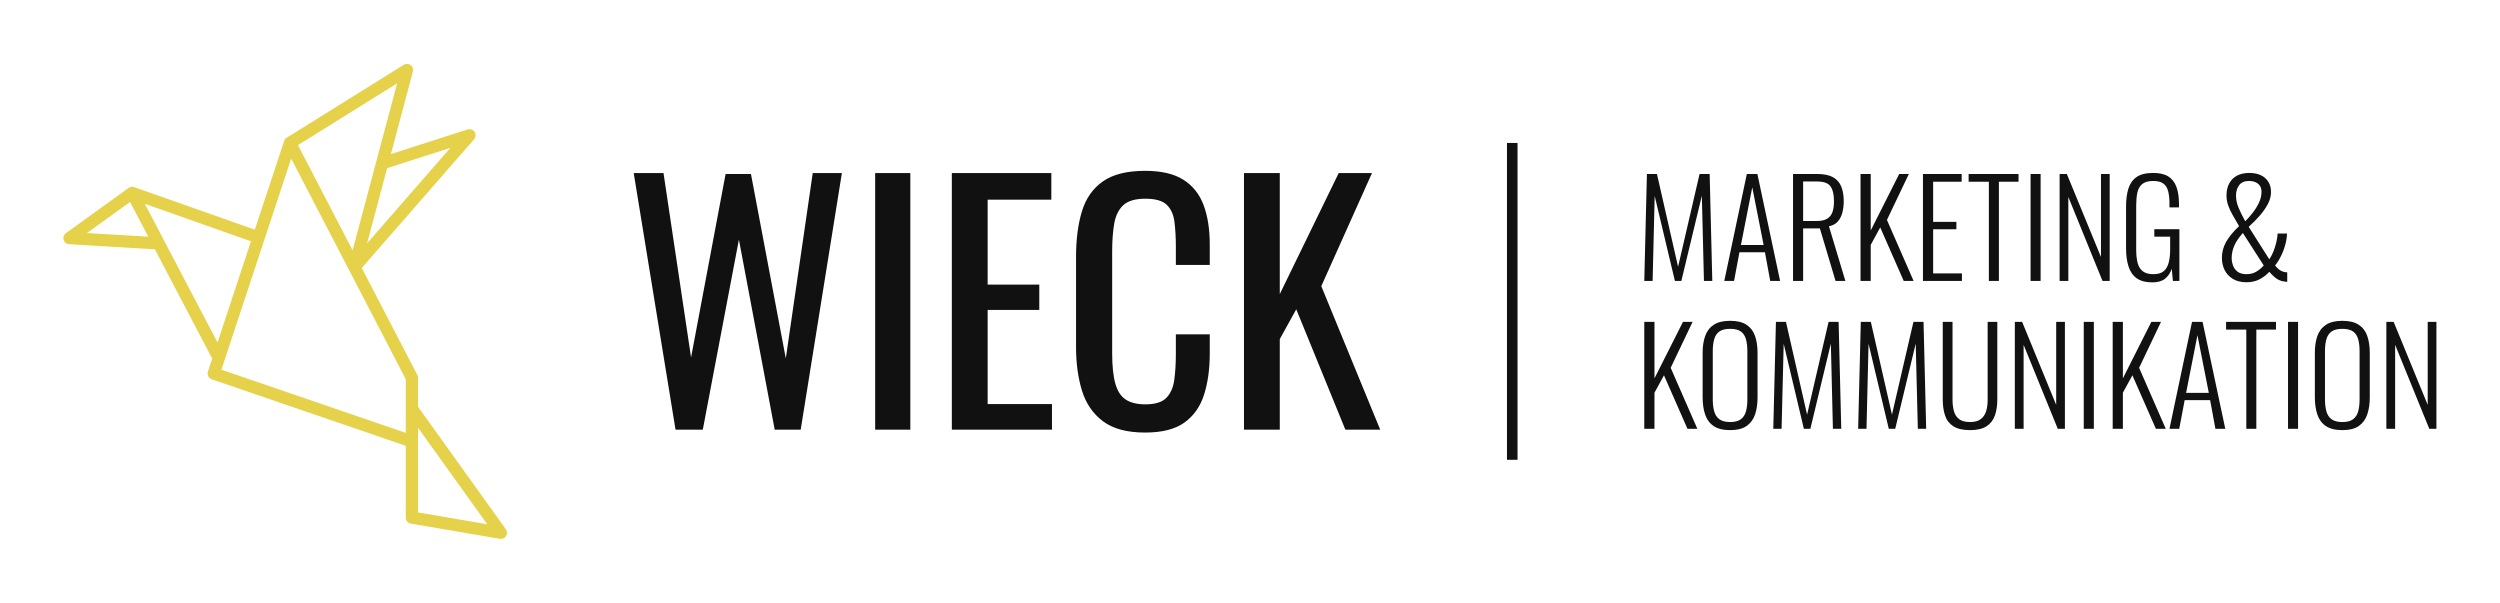
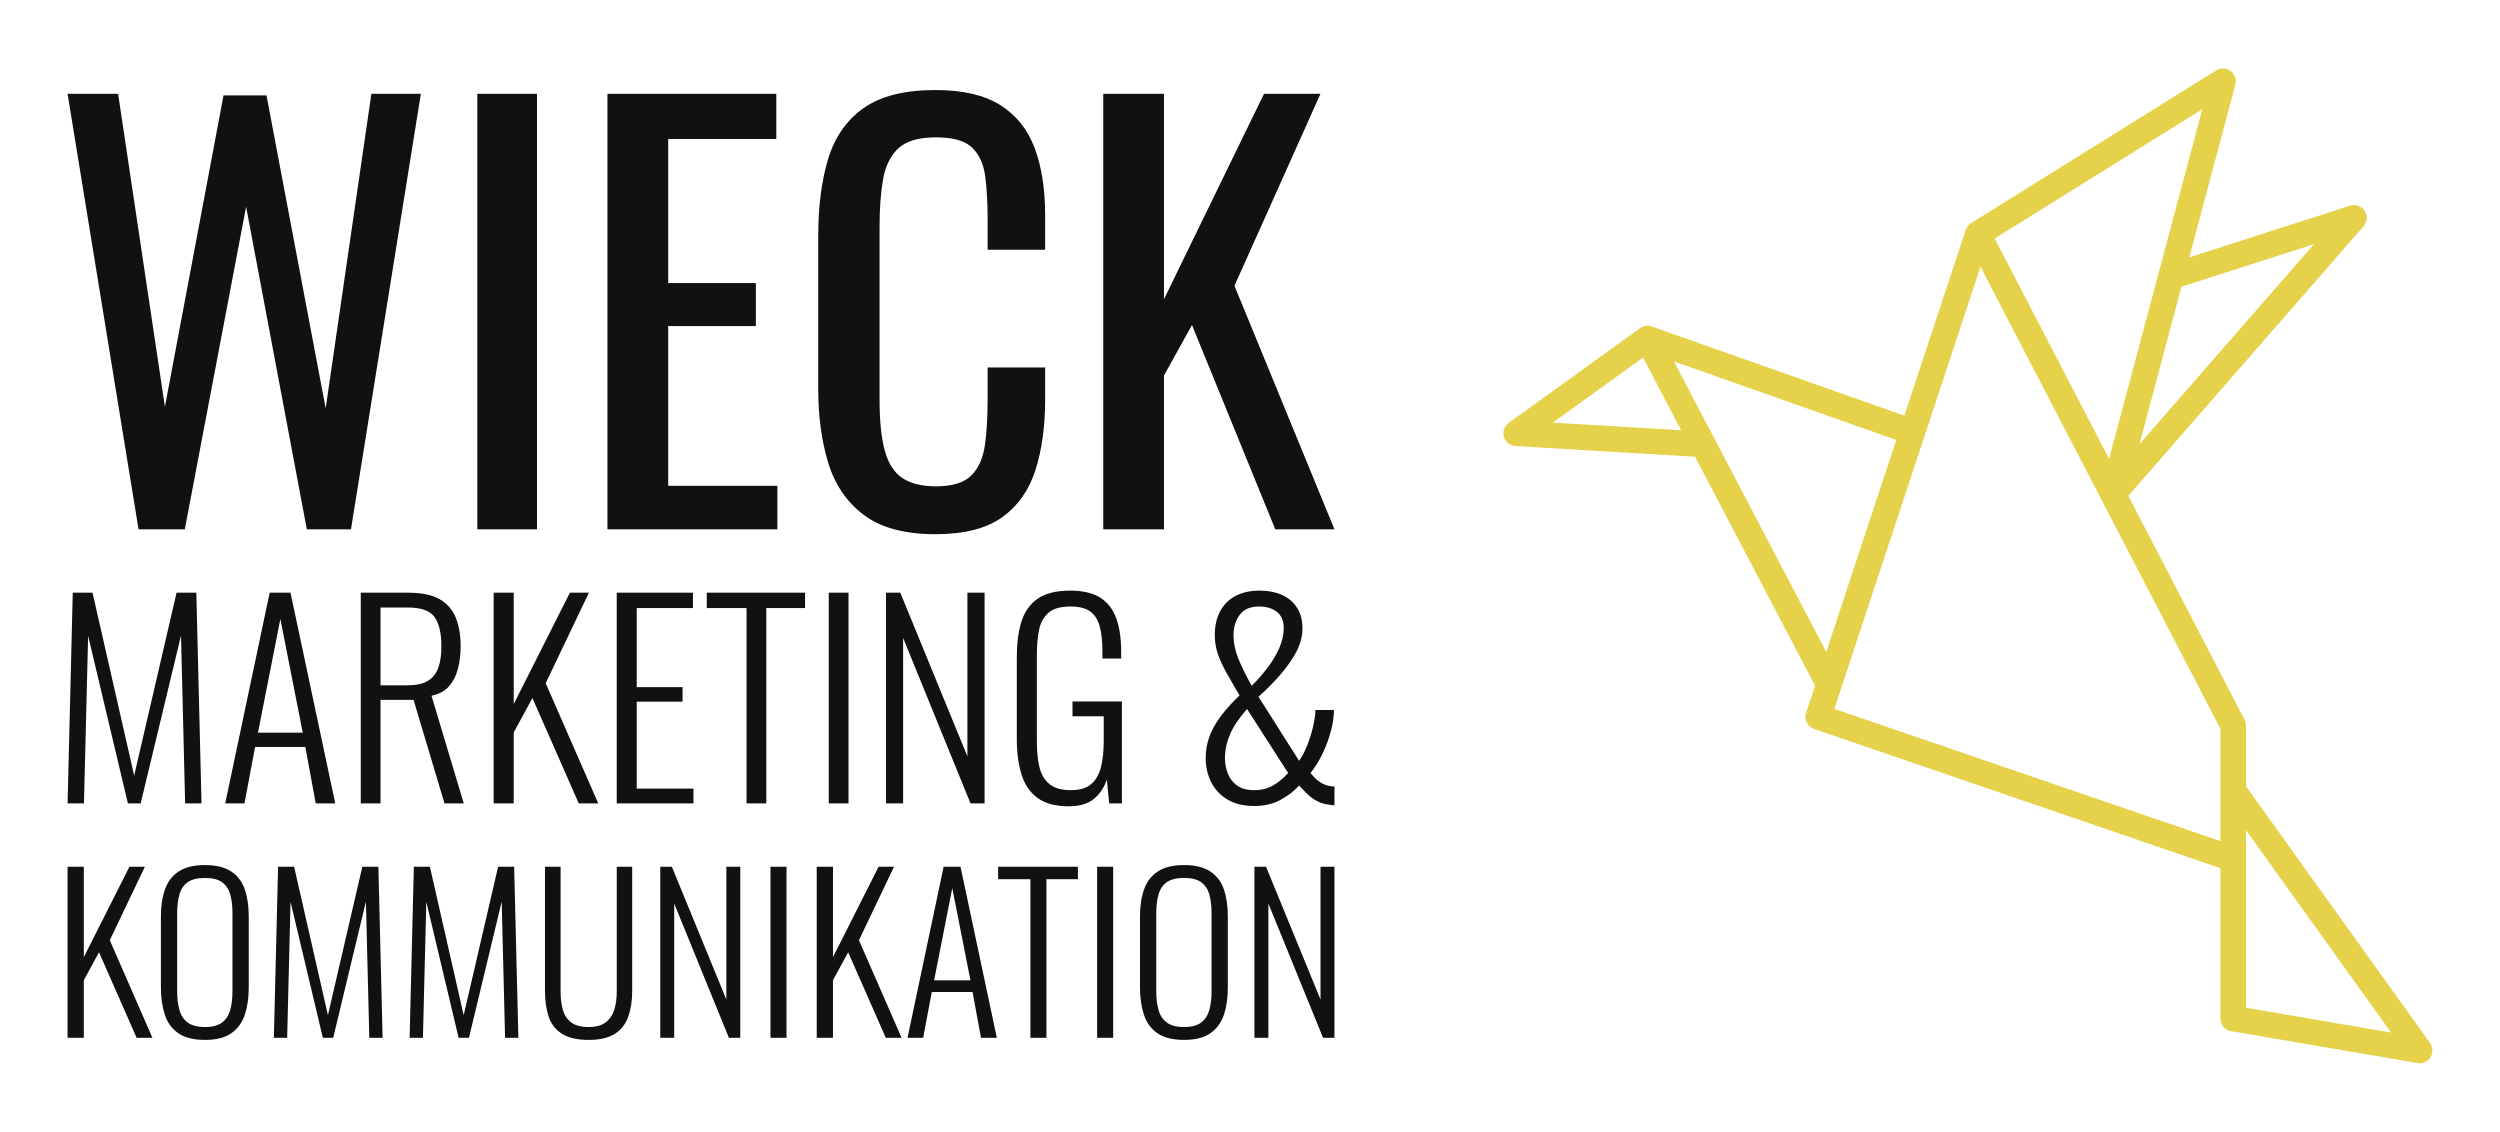
- <svg xmlns="http://www.w3.org/2000/svg" viewBox="0 0 473.4 113.9" width="473" height="114" role="img" aria-label="Wieck Marketing &amp; Kommunikation">
-   <g fill="#111111">
-     <path d="M133.08 81.27L127.92 81.27L120 32.67L125.64 32.67L130.86 67.59L137.40 32.85L142.20 32.85L148.80 67.77L153.90 32.67L159.42 32.67L151.62 81.27L146.70 81.27L139.92 45.27L133.08 81.27ZM172.38 81.27L165.72 81.27L165.72 32.67L172.38 32.67L172.38 81.27ZM199.20 81.27L180.24 81.27L180.24 32.67L199.08 32.67L199.08 37.71L187.02 37.71L187.02 53.79L196.80 53.79L196.80 58.59L187.02 58.59L187.02 76.41L199.20 76.41L199.20 81.27ZM216.84 81.81L216.84 81.81Q211.68 81.81 208.83 79.65Q205.98 77.49 204.87 73.83Q203.76 70.17 203.76 65.67L203.76 65.67L203.76 48.51Q203.76 43.59 204.87 39.93Q205.98 36.27 208.83 34.26Q211.68 32.25 216.84 32.25L216.84 32.25Q221.40 32.25 224.07 33.93Q226.74 35.61 227.91 38.73Q229.08 41.85 229.08 46.23L229.08 46.23L229.08 50.07L222.66 50.07L222.66 46.65Q222.66 43.95 222.39 41.88Q222.12 39.81 220.92 38.67Q219.72 37.53 216.90 37.53L216.90 37.53Q214.02 37.53 212.70 38.76Q211.38 39.99 210.99 42.24Q210.60 44.49 210.60 47.49L210.60 47.49L210.60 66.75Q210.60 70.41 211.20 72.54Q211.80 74.67 213.18 75.57Q214.56 76.47 216.90 76.47L216.90 76.47Q219.66 76.47 220.86 75.24Q222.06 74.01 222.36 71.85Q222.66 69.69 222.66 66.81L222.66 66.81L222.66 63.21L229.08 63.21L229.08 66.81Q229.08 71.25 228.00 74.64Q226.92 78.03 224.28 79.92Q221.64 81.81 216.84 81.81ZM242.34 81.27L235.56 81.27L235.56 32.67L242.34 32.67L242.34 55.59L253.50 32.67L259.80 32.67L250.20 54.09L261.36 81.27L254.76 81.27L245.46 58.47L242.34 64.11L242.34 81.27Z M312.94 53.10L311.36 53.10L311.86 32.85L313.76 32.85L317.76 50.42L321.83 32.85L323.74 32.85L324.24 53.10L322.66 53.10L322.26 36.97L318.38 53.10L317.16 53.10L313.33 37.00L312.94 53.10ZM328.36 53.10L326.51 53.10L330.78 32.85L332.78 32.85L337.08 53.10L335.21 53.10L334.21 47.67L329.38 47.67L328.36 53.10ZM331.81 35.37L329.66 46.30L333.96 46.30L331.81 35.37ZM341.44 53.10L339.53 53.10L339.53 32.85L344.11 32.85Q346.01 32.85 347.10 33.46Q348.19 34.07 348.66 35.23Q349.13 36.40 349.13 38.00L349.13 38.00Q349.13 39.12 348.88 40.12Q348.63 41.12 348.03 41.82Q347.44 42.52 346.33 42.75L346.33 42.75L349.44 53.10L347.58 53.10L344.61 43.15L341.44 43.15L341.44 53.10ZM341.44 34.27L341.44 41.75L344.01 41.75Q345.28 41.75 345.99 41.32Q346.69 40.90 346.99 40.07Q347.28 39.25 347.28 38.00L347.28 38.00Q347.28 36.12 346.63 35.20Q345.99 34.27 344.06 34.27L344.06 34.27L341.44 34.27ZM354.24 53.10L352.31 53.10L352.31 32.85L354.24 32.85L354.24 43.55L359.63 32.85L361.46 32.85L357.31 41.55L362.36 53.10L360.49 53.10L356.04 42.97L354.24 46.27L354.24 53.10ZM371.51 53.10L364.13 53.10L364.13 32.85L371.46 32.85L371.46 34.32L366.06 34.32L366.06 41.92L370.46 41.92L370.46 43.32L366.06 43.32L366.06 51.67L371.51 51.67L371.51 53.10ZM378.51 53.10L376.61 53.10L376.61 34.32L372.78 34.32L372.78 32.85L382.23 32.85L382.23 34.32L378.51 34.32L378.51 53.10ZM386.41 53.10L384.51 53.10L384.51 32.85L386.41 32.85L386.41 53.10ZM391.66 53.10L390.01 53.10L390.01 32.85L391.38 32.85L397.84 48.57L397.84 32.85L399.49 32.85L399.49 53.10L398.13 53.10L391.66 37.20L391.66 53.10ZM407.59 53.37L407.59 53.37Q405.66 53.37 404.57 52.57Q403.49 51.77 403.04 50.31Q402.59 48.85 402.59 46.92L402.59 46.92L402.59 39.02Q402.59 37.07 403.02 35.65Q403.46 34.22 404.57 33.43Q405.69 32.65 407.71 32.65L407.71 32.65Q409.54 32.65 410.60 33.32Q411.66 34.00 412.13 35.30Q412.61 36.60 412.61 38.47L412.61 38.47L412.61 39.17L410.81 39.17L410.81 38.47Q410.81 37.02 410.55 36.07Q410.29 35.12 409.63 34.65Q408.99 34.17 407.74 34.17L407.74 34.17Q406.34 34.17 405.63 34.77Q404.94 35.37 404.72 36.42Q404.51 37.47 404.51 38.82L404.51 38.82L404.51 47.15Q404.51 48.62 404.77 49.66Q405.04 50.70 405.75 51.26Q406.46 51.82 407.76 51.82L407.76 51.82Q409.04 51.82 409.71 51.26Q410.38 50.70 410.66 49.65Q410.94 48.60 410.94 47.10L410.94 47.10L410.94 44.72L407.94 44.72L407.94 43.30L412.69 43.30L412.69 53.10L411.46 53.10L411.24 50.80Q410.86 51.95 410.00 52.66Q409.13 53.37 407.59 53.37ZM425.41 53.35L425.41 53.35Q423.86 53.35 422.82 52.72Q421.79 52.10 421.26 51.05Q420.74 50.00 420.74 48.75L420.74 48.75Q420.74 47.15 421.52 45.73Q422.31 44.32 423.99 42.72L423.99 42.72Q423.29 41.52 422.75 40.57Q422.21 39.62 421.91 38.75Q421.61 37.87 421.61 36.92L421.61 36.92Q421.61 35.57 422.14 34.61Q422.66 33.65 423.62 33.15Q424.59 32.65 425.91 32.65L425.91 32.65Q427.16 32.65 428.09 33.07Q429.01 33.50 429.52 34.31Q430.04 35.12 430.04 36.25L430.04 36.25Q430.04 37.40 429.46 38.50Q428.89 39.60 427.94 40.70Q426.99 41.80 425.81 42.85L425.81 42.85L429.71 49.00Q430.16 48.37 430.50 47.51Q430.84 46.65 431.05 45.75Q431.26 44.85 431.29 44.12L431.29 44.12L433.06 44.12Q433.06 45.02 432.77 46.12Q432.49 47.22 431.97 48.30Q431.46 49.37 430.81 50.17L430.81 50.17Q431.36 50.87 431.92 51.17Q432.49 51.47 433.11 51.47L433.11 51.47L433.11 53.27Q432.99 53.27 432.86 53.26Q432.74 53.25 432.64 53.22L432.64 53.22Q432.04 53.17 431.51 52.91Q430.99 52.65 430.55 52.23Q430.11 51.82 429.71 51.37L429.71 51.37Q429.01 52.17 427.92 52.76Q426.84 53.35 425.41 53.35ZM425.41 51.82L425.41 51.82Q426.41 51.82 427.19 51.38Q427.96 50.95 428.66 50.17L428.66 50.17L424.71 44.02Q423.56 45.32 423.07 46.46Q422.59 47.60 422.59 48.75L422.59 48.75Q422.59 49.47 422.85 50.18Q423.11 50.90 423.72 51.36Q424.34 51.82 425.41 51.82ZM425.16 41.80L425.16 41.80Q425.96 41.00 426.66 40.08Q427.36 39.17 427.80 38.18Q428.24 37.20 428.24 36.22L428.24 36.22Q428.24 35.22 427.59 34.70Q426.94 34.17 425.86 34.17L425.86 34.17Q424.59 34.17 424.00 34.98Q423.41 35.80 423.41 36.90L423.41 36.90Q423.41 38.05 423.87 39.18Q424.34 40.32 425.16 41.80Z M313.29 81.10L311.36 81.10L311.36 60.85L313.29 60.85L313.29 71.55L318.69 60.85L320.51 60.85L316.36 69.55L321.41 81.10L319.54 81.10L315.09 70.97L313.29 74.27L313.29 81.10ZM327.63 81.35L327.63 81.35Q325.61 81.35 324.47 80.56Q323.33 79.77 322.87 78.36Q322.41 76.95 322.41 75.12L322.41 75.12L322.41 66.72Q322.41 64.87 322.90 63.51Q323.38 62.15 324.52 61.40Q325.66 60.65 327.63 60.65L327.63 60.65Q329.58 60.65 330.72 61.40Q331.86 62.15 332.33 63.51Q332.81 64.87 332.81 66.72L332.81 66.72L332.81 75.15Q332.81 76.97 332.35 78.36Q331.88 79.75 330.76 80.55Q329.63 81.35 327.63 81.35ZM327.63 79.82L327.63 79.82Q328.96 79.82 329.66 79.28Q330.36 78.75 330.62 77.78Q330.88 76.82 330.88 75.55L330.88 75.55L330.88 66.37Q330.88 65.10 330.62 64.15Q330.36 63.20 329.66 62.68Q328.96 62.17 327.63 62.17L327.63 62.17Q326.29 62.17 325.57 62.68Q324.86 63.20 324.60 64.15Q324.33 65.10 324.33 66.37L324.33 66.37L324.33 75.55Q324.33 76.82 324.60 77.78Q324.86 78.75 325.57 79.28Q326.29 79.82 327.63 79.82ZM337.36 81.10L335.79 81.10L336.29 60.85L338.19 60.85L342.19 78.42L346.26 60.85L348.16 60.85L348.66 81.10L347.08 81.10L346.69 64.97L342.81 81.10L341.58 81.10L337.76 65.00L337.36 81.10ZM353.44 81.10L351.86 81.10L352.36 60.85L354.26 60.85L358.26 78.42L362.33 60.85L364.24 60.85L364.74 81.10L363.16 81.10L362.76 64.97L358.88 81.10L357.66 81.10L353.83 65.00L353.44 81.10ZM373.06 81.35L373.06 81.35Q371.01 81.35 369.87 80.61Q368.73 79.87 368.31 78.56Q367.88 77.25 367.88 75.57L367.88 75.57L367.88 60.85L369.73 60.85L369.73 75.62Q369.73 76.80 370.00 77.76Q370.26 78.72 370.98 79.27Q371.71 79.82 373.06 79.82L373.06 79.82Q374.36 79.82 375.08 79.26Q375.81 78.70 376.10 77.75Q376.38 76.80 376.38 75.62L376.38 75.62L376.38 60.85L378.21 60.85L378.21 75.57Q378.21 77.25 377.76 78.56Q377.31 79.87 376.19 80.61Q375.06 81.35 373.06 81.35ZM383.19 81.10L381.53 81.10L381.53 60.85L382.91 60.85L389.36 76.57L389.36 60.85L391.01 60.85L391.01 81.10L389.66 81.10L383.19 65.20L383.19 81.10ZM396.49 81.10L394.58 81.10L394.58 60.85L396.49 60.85L396.49 81.10ZM401.99 81.10L400.06 81.10L400.06 60.85L401.99 60.85L401.99 71.55L407.38 60.85L409.21 60.85L405.06 69.55L410.11 81.10L408.24 81.10L403.79 70.97L401.99 74.27L401.99 81.10ZM412.66 81.10L410.81 81.10L415.08 60.85L417.08 60.85L421.38 81.10L419.51 81.10L418.51 75.67L413.69 75.67L412.66 81.10ZM416.11 63.37L413.96 74.30L418.26 74.30L416.11 63.37ZM427.26 81.10L425.36 81.10L425.36 62.32L421.53 62.32L421.53 60.85L430.98 60.85L430.98 62.32L427.26 62.32L427.26 81.10ZM435.16 81.10L433.26 81.10L433.26 60.85L435.16 60.85L435.16 81.10ZM443.56 81.35L443.56 81.35Q441.54 81.35 440.40 80.56Q439.26 79.77 438.80 78.36Q438.34 76.95 438.34 75.12L438.34 75.12L438.34 66.72Q438.34 64.87 438.82 63.51Q439.31 62.15 440.45 61.40Q441.59 60.65 443.56 60.65L443.56 60.65Q445.51 60.65 446.65 61.40Q447.79 62.15 448.26 63.51Q448.74 64.87 448.74 66.72L448.74 66.72L448.74 75.15Q448.74 76.97 448.27 78.36Q447.81 79.75 446.69 80.55Q445.56 81.35 443.56 81.35ZM443.56 79.82L443.56 79.82Q444.88 79.82 445.59 79.28Q446.29 78.75 446.55 77.78Q446.81 76.82 446.81 75.55L446.81 75.55L446.81 66.37Q446.81 65.10 446.55 64.15Q446.29 63.20 445.59 62.68Q444.88 62.17 443.56 62.17L443.56 62.17Q442.21 62.17 441.50 62.68Q440.79 63.20 440.52 64.15Q440.26 65.10 440.26 66.37L440.26 66.37L440.26 75.55Q440.26 76.82 440.52 77.78Q440.79 78.75 441.50 79.28Q442.21 79.82 443.56 79.82ZM453.54 81.10L451.88 81.10L451.88 60.85L453.26 60.85L459.71 76.57L459.71 60.85L461.36 60.85L461.36 81.10L460.01 81.10L453.54 65.20L453.54 81.10Z" />
-     <rect x="285.36" y="26.97" width="2" height="60" />
+ <svg xmlns="http://www.w3.org/2000/svg" viewBox="0 0 592.0 267.6" width="592" height="268" role="img" aria-label="Wieck Marketing &amp; Kommunikation">
+   <g fill="#111111" transform="translate(0 22.01)">
+     <path d="M43.76 103.14L32.81 103.14L16 0.00L27.97 0.00L39.05 74.11L52.93 0.38L63.11 0.38L77.12 74.49L87.94 0.00L99.66 0.00L83.11 103.14L72.66 103.14L58.28 26.74L43.76 103.14ZM127.16 103.14L113.03 103.14L113.03 0.00L127.16 0.00L127.16 103.14ZM184.08 103.14L143.84 103.14L143.84 0.00L183.83 0.00L183.83 10.70L158.23 10.70L158.23 44.82L178.99 44.82L178.99 55.01L158.23 55.01L158.23 92.83L184.08 92.83L184.08 103.14ZM221.52 104.29L221.52 104.29Q210.57 104.29 204.52 99.70Q198.47 95.12 196.11 87.35Q193.76 79.58 193.76 70.03L193.76 70.03L193.76 33.62Q193.76 23.17 196.11 15.41Q198.47 7.64 204.52 3.37Q210.57-0.89 221.52-0.89L221.52-0.89Q231.20-0.89 236.86 2.67Q242.53 6.24 245.01 12.86Q247.49 19.48 247.49 28.78L247.49 28.78L247.49 36.93L233.87 36.93L233.87 29.67Q233.87 23.94 233.30 19.55Q232.72 15.15 230.18 12.73Q227.63 10.31 221.65 10.31L221.65 10.31Q215.53 10.31 212.73 12.92Q209.93 15.53 209.10 20.31Q208.28 25.08 208.28 31.45L208.28 31.45L208.28 72.33Q208.28 80.09 209.55 84.61Q210.82 89.13 213.75 91.04Q216.68 92.95 221.65 92.95L221.65 92.95Q227.50 92.95 230.05 90.34Q232.60 87.73 233.23 83.15Q233.87 78.57 233.87 72.45L233.87 72.45L233.87 64.81L247.49 64.81L247.49 72.45Q247.49 81.88 245.20 89.07Q242.91 96.26 237.31 100.28Q231.70 104.29 221.52 104.29ZM275.63 103.14L261.25 103.14L261.25 0.00L275.63 0.00L275.63 48.64L299.32 0.00L312.69 0.00L292.32 45.46L316.00 103.14L301.99 103.14L282.26 54.75L275.63 66.72L275.63 103.14Z M19.88 168.04L16 168.04L17.23 118.14L21.91 118.14L31.77 161.45L41.81 118.14L46.49 118.14L47.72 168.04L43.84 168.04L42.86 128.31L33.31 168.04L30.29 168.04L20.87 128.37L19.88 168.04ZM57.89 168.04L53.33 168.04L63.86 118.14L68.79 118.14L79.39 168.04L74.77 168.04L72.30 154.67L60.41 154.67L57.89 168.04ZM66.39 124.36L61.09 151.28L71.69 151.28L66.39 124.36ZM90.11 168.04L85.43 168.04L85.43 118.14L96.70 118.14Q101.38 118.14 104.06 119.65Q106.74 121.16 107.91 124.02Q109.08 126.89 109.08 130.83L109.08 130.83Q109.08 133.60 108.46 136.07Q107.85 138.53 106.37 140.26Q104.89 141.98 102.18 142.54L102.18 142.54L109.82 168.04L105.26 168.04L97.93 143.52L90.11 143.52L90.11 168.04ZM90.11 121.65L90.11 140.07L96.45 140.07Q99.59 140.07 101.32 139.02Q103.04 137.98 103.78 135.94Q104.52 133.91 104.52 130.83L104.52 130.83Q104.52 126.21 102.92 123.93Q101.32 121.65 96.57 121.65L96.57 121.65L90.11 121.65ZM121.65 168.04L116.90 168.04L116.90 118.14L121.65 118.14L121.65 144.51L134.95 118.14L139.45 118.14L129.22 139.58L141.67 168.04L137.05 168.04L126.08 143.09L121.65 151.22L121.65 168.04ZM164.21 168.04L146.04 168.04L146.04 118.14L164.09 118.14L164.09 121.78L150.78 121.78L150.78 140.50L161.63 140.50L161.63 143.95L150.78 143.95L150.78 164.53L164.21 164.53L164.21 168.04ZM181.46 168.04L176.78 168.04L176.78 121.78L167.36 121.78L167.36 118.14L190.64 118.14L190.64 121.78L181.46 121.78L181.46 168.04ZM200.93 168.04L196.25 168.04L196.25 118.14L200.93 118.14L200.93 168.04ZM213.86 168.04L209.80 168.04L209.80 118.14L213.19 118.14L229.08 156.89L229.08 118.14L233.15 118.14L233.15 168.04L229.82 168.04L213.86 128.86L213.86 168.04ZM253.10 168.72L253.10 168.72Q248.36 168.72 245.68 166.74Q243.00 164.77 241.89 161.17Q240.78 157.57 240.78 152.82L240.78 152.82L240.78 133.36Q240.78 128.55 241.86 125.04Q242.94 121.53 245.68 119.59Q248.42 117.65 253.41 117.65L253.41 117.65Q257.91 117.65 260.53 119.31Q263.15 120.97 264.32 124.18Q265.49 127.38 265.49 132.00L265.49 132.00L265.49 133.73L261.05 133.73L261.05 132.00Q261.05 128.43 260.40 126.09Q259.76 123.75 258.16 122.58Q256.55 121.41 253.47 121.41L253.47 121.41Q250.02 121.41 248.30 122.88Q246.57 124.36 246.05 126.95Q245.53 129.54 245.53 132.86L245.53 132.86L245.53 153.38Q245.53 157.01 246.17 159.57Q246.82 162.12 248.58 163.51Q250.33 164.90 253.54 164.90L253.54 164.90Q256.68 164.90 258.34 163.51Q260.00 162.12 260.68 159.54Q261.36 156.95 261.36 153.25L261.36 153.25L261.36 147.40L253.97 147.40L253.97 143.89L265.67 143.89L265.67 168.04L262.65 168.04L262.10 162.37Q261.17 165.20 259.05 166.96Q256.92 168.72 253.10 168.72ZM297.03 168.65L297.03 168.65Q293.21 168.65 290.65 167.11Q288.09 165.57 286.80 162.99Q285.51 160.40 285.51 157.32L285.51 157.32Q285.51 153.38 287.45 149.90Q289.39 146.42 293.52 142.47L293.52 142.47Q291.79 139.52 290.47 137.18Q289.14 134.83 288.40 132.68Q287.66 130.52 287.66 128.18L287.66 128.18Q287.66 124.86 288.96 122.48Q290.25 120.11 292.62 118.88Q294.99 117.65 298.26 117.65L298.26 117.65Q301.34 117.65 303.62 118.70Q305.90 119.74 307.16 121.74Q308.42 123.75 308.42 126.52L308.42 126.52Q308.42 129.35 307.01 132.06Q305.59 134.77 303.25 137.48Q300.91 140.19 298.01 142.78L298.01 142.78L307.62 157.94Q308.73 156.40 309.56 154.27Q310.39 152.15 310.92 149.93Q311.44 147.71 311.50 145.92L311.50 145.92L315.88 145.92Q315.88 148.14 315.17 150.85Q314.46 153.56 313.20 156.21Q311.93 158.86 310.33 160.83L310.33 160.83Q311.69 162.56 313.07 163.29Q314.46 164.03 316 164.03L316 164.03L316 168.47Q315.69 168.47 315.38 168.44Q315.08 168.41 314.83 168.35L314.83 168.35Q313.35 168.22 312.06 167.58Q310.76 166.93 309.69 165.91Q308.61 164.90 307.62 163.79L307.62 163.79Q305.90 165.76 303.22 167.21Q300.54 168.65 297.03 168.65ZM297.03 164.90L297.03 164.90Q299.49 164.90 301.40 163.82Q303.31 162.74 305.03 160.83L305.03 160.83L295.30 145.68Q292.47 148.88 291.27 151.68Q290.07 154.49 290.07 157.32L290.07 157.32Q290.07 159.11 290.71 160.86Q291.36 162.62 292.87 163.76Q294.38 164.90 297.03 164.90ZM296.41 140.19L296.41 140.19Q298.38 138.22 300.11 135.97Q301.83 133.73 302.91 131.29Q303.99 128.86 303.99 126.46L303.99 126.46Q303.99 123.99 302.39 122.70Q300.78 121.41 298.14 121.41L298.14 121.41Q294.99 121.41 293.55 123.41Q292.10 125.41 292.10 128.12L292.10 128.12Q292.10 130.95 293.24 133.76Q294.38 136.56 296.41 140.19Z M19.85 223.54L16 223.54L16 183.04L19.85 183.04L19.85 204.44L30.65 183.04L34.30 183.04L26 200.44L36.10 223.54L32.35 223.54L23.45 203.29L19.85 209.89L19.85 223.54ZM48.55 224.04L48.55 224.04Q44.50 224.04 42.23 222.46Q39.95 220.89 39.03 218.06Q38.10 215.24 38.10 211.59L38.10 211.59L38.10 194.79Q38.10 191.09 39.08 188.36Q40.05 185.64 42.33 184.14Q44.60 182.64 48.55 182.64L48.55 182.64Q52.45 182.64 54.73 184.14Q57.00 185.64 57.95 188.36Q58.90 191.09 58.90 194.79L58.90 194.79L58.90 211.64Q58.90 215.29 57.98 218.06Q57.05 220.84 54.80 222.44Q52.55 224.04 48.55 224.04ZM48.55 220.99L48.55 220.99Q51.20 220.99 52.60 219.91Q54.00 218.84 54.53 216.91Q55.05 214.99 55.05 212.44L55.05 212.44L55.05 194.09Q55.05 191.54 54.53 189.64Q54.00 187.74 52.60 186.71Q51.20 185.69 48.55 185.69L48.55 185.69Q45.85 185.69 44.43 186.71Q43.00 187.74 42.48 189.64Q41.95 191.54 41.95 194.09L41.95 194.09L41.95 212.44Q41.95 214.99 42.48 216.91Q43.00 218.84 44.43 219.91Q45.85 220.99 48.55 220.99ZM68 223.54L64.85 223.54L65.85 183.04L69.65 183.04L77.65 218.19L85.80 183.04L89.60 183.04L90.60 223.54L87.45 223.54L86.65 191.29L78.90 223.54L76.45 223.54L68.80 191.34L68 223.54ZM100.15 223.54L97.00 223.54L98.00 183.04L101.80 183.04L109.80 218.19L117.95 183.04L121.75 183.04L122.75 223.54L119.60 223.54L118.80 191.29L111.05 223.54L108.60 223.54L100.95 191.34L100.15 223.54ZM139.40 224.04L139.40 224.04Q135.30 224.04 133.03 222.56Q130.75 221.09 129.90 218.46Q129.05 215.84 129.05 212.49L129.05 212.49L129.05 183.04L132.75 183.04L132.75 212.59Q132.75 214.94 133.28 216.86Q133.80 218.79 135.25 219.89Q136.70 220.99 139.40 220.99L139.40 220.99Q142.00 220.99 143.45 219.86Q144.90 218.74 145.48 216.84Q146.05 214.94 146.05 212.59L146.05 212.59L146.05 183.04L149.70 183.04L149.70 212.49Q149.70 215.84 148.80 218.46Q147.90 221.09 145.65 222.56Q143.40 224.04 139.40 224.04ZM159.65 223.54L156.35 223.54L156.35 183.04L159.10 183.04L172 214.49L172 183.04L175.30 183.04L175.30 223.54L172.60 223.54L159.65 191.74L159.65 223.54ZM186.25 223.54L182.45 223.54L182.45 183.04L186.25 183.04L186.25 223.54ZM197.25 223.54L193.40 223.54L193.40 183.04L197.25 183.04L197.25 204.44L208.05 183.04L211.70 183.04L203.40 200.44L213.50 223.54L209.75 223.54L200.85 203.29L197.25 209.89L197.25 223.54ZM218.60 223.54L214.90 223.54L223.45 183.04L227.45 183.04L236.05 223.54L232.30 223.54L230.30 212.69L220.65 212.69L218.60 223.54ZM225.50 188.09L221.20 209.94L229.80 209.94L225.50 188.09ZM247.80 223.54L244.00 223.54L244.00 185.99L236.35 185.99L236.35 183.04L255.25 183.04L255.25 185.99L247.80 185.99L247.80 223.54ZM263.60 223.54L259.80 223.54L259.80 183.04L263.60 183.04L263.60 223.54ZM280.40 224.04L280.40 224.04Q276.35 224.04 274.08 222.46Q271.80 220.89 270.88 218.06Q269.95 215.24 269.95 211.59L269.95 211.59L269.95 194.79Q269.95 191.09 270.93 188.36Q271.90 185.64 274.18 184.14Q276.45 182.64 280.40 182.64L280.40 182.64Q284.30 182.64 286.58 184.14Q288.85 185.64 289.80 188.36Q290.75 191.09 290.75 194.79L290.75 194.79L290.75 211.64Q290.75 215.29 289.83 218.06Q288.90 220.84 286.65 222.44Q284.40 224.04 280.40 224.04ZM280.40 220.99L280.40 220.99Q283.05 220.99 284.45 219.91Q285.85 218.84 286.38 216.91Q286.90 214.99 286.90 212.44L286.90 212.44L286.90 194.09Q286.90 191.54 286.38 189.64Q285.85 187.74 284.45 186.71Q283.05 185.69 280.40 185.69L280.40 185.69Q277.70 185.69 276.28 186.71Q274.85 187.74 274.33 189.64Q273.80 191.54 273.80 194.09L273.80 194.09L273.80 212.44Q273.80 214.99 274.33 216.91Q274.85 218.84 276.28 219.91Q277.70 220.99 280.40 220.99ZM300.35 223.54L297.05 223.54L297.05 183.04L299.80 183.04L312.70 214.49L312.70 183.04L316.00 183.04L316.00 223.54L313.30 223.54L300.35 191.74L300.35 223.54Z" />
  </g>
-   <path transform="translate(12 12) scale(0.22032)" d="M81.92 154.29 L5.25 149.73 L59.15 110.86 L133.6 252.85 M59.15 110.86 L167.85 149.24 M129.21 266.12 L194.73 67.92 L295.34 5.25 L250.16 174.66 M194.73 67.92 L299.52 269.72 L299.52 389.93 L376.02 403 L299.52 296.31 M129.21 266.12 L299.52 324.47 M273.94 85.48 L349.04 61.34 L250.16 174.66" fill="none" stroke="#E6D14A" stroke-width="10.5" stroke-linejoin="round" stroke-linecap="round" />
+   <path transform="translate(356 16) scale(0.57702)" d="M81.92 154.29 L5.25 149.73 L59.15 110.86 L133.6 252.85 M59.15 110.86 L167.85 149.24 M129.21 266.12 L194.73 67.92 L295.34 5.25 L250.16 174.66 M194.73 67.92 L299.52 269.72 L299.52 389.93 L376.02 403 L299.52 296.31 M129.21 266.12 L299.52 324.47 M273.94 85.48 L349.04 61.34 L250.16 174.66" fill="none" stroke="#E6D14A" stroke-width="10.5" stroke-linejoin="round" stroke-linecap="round" />
</svg>
